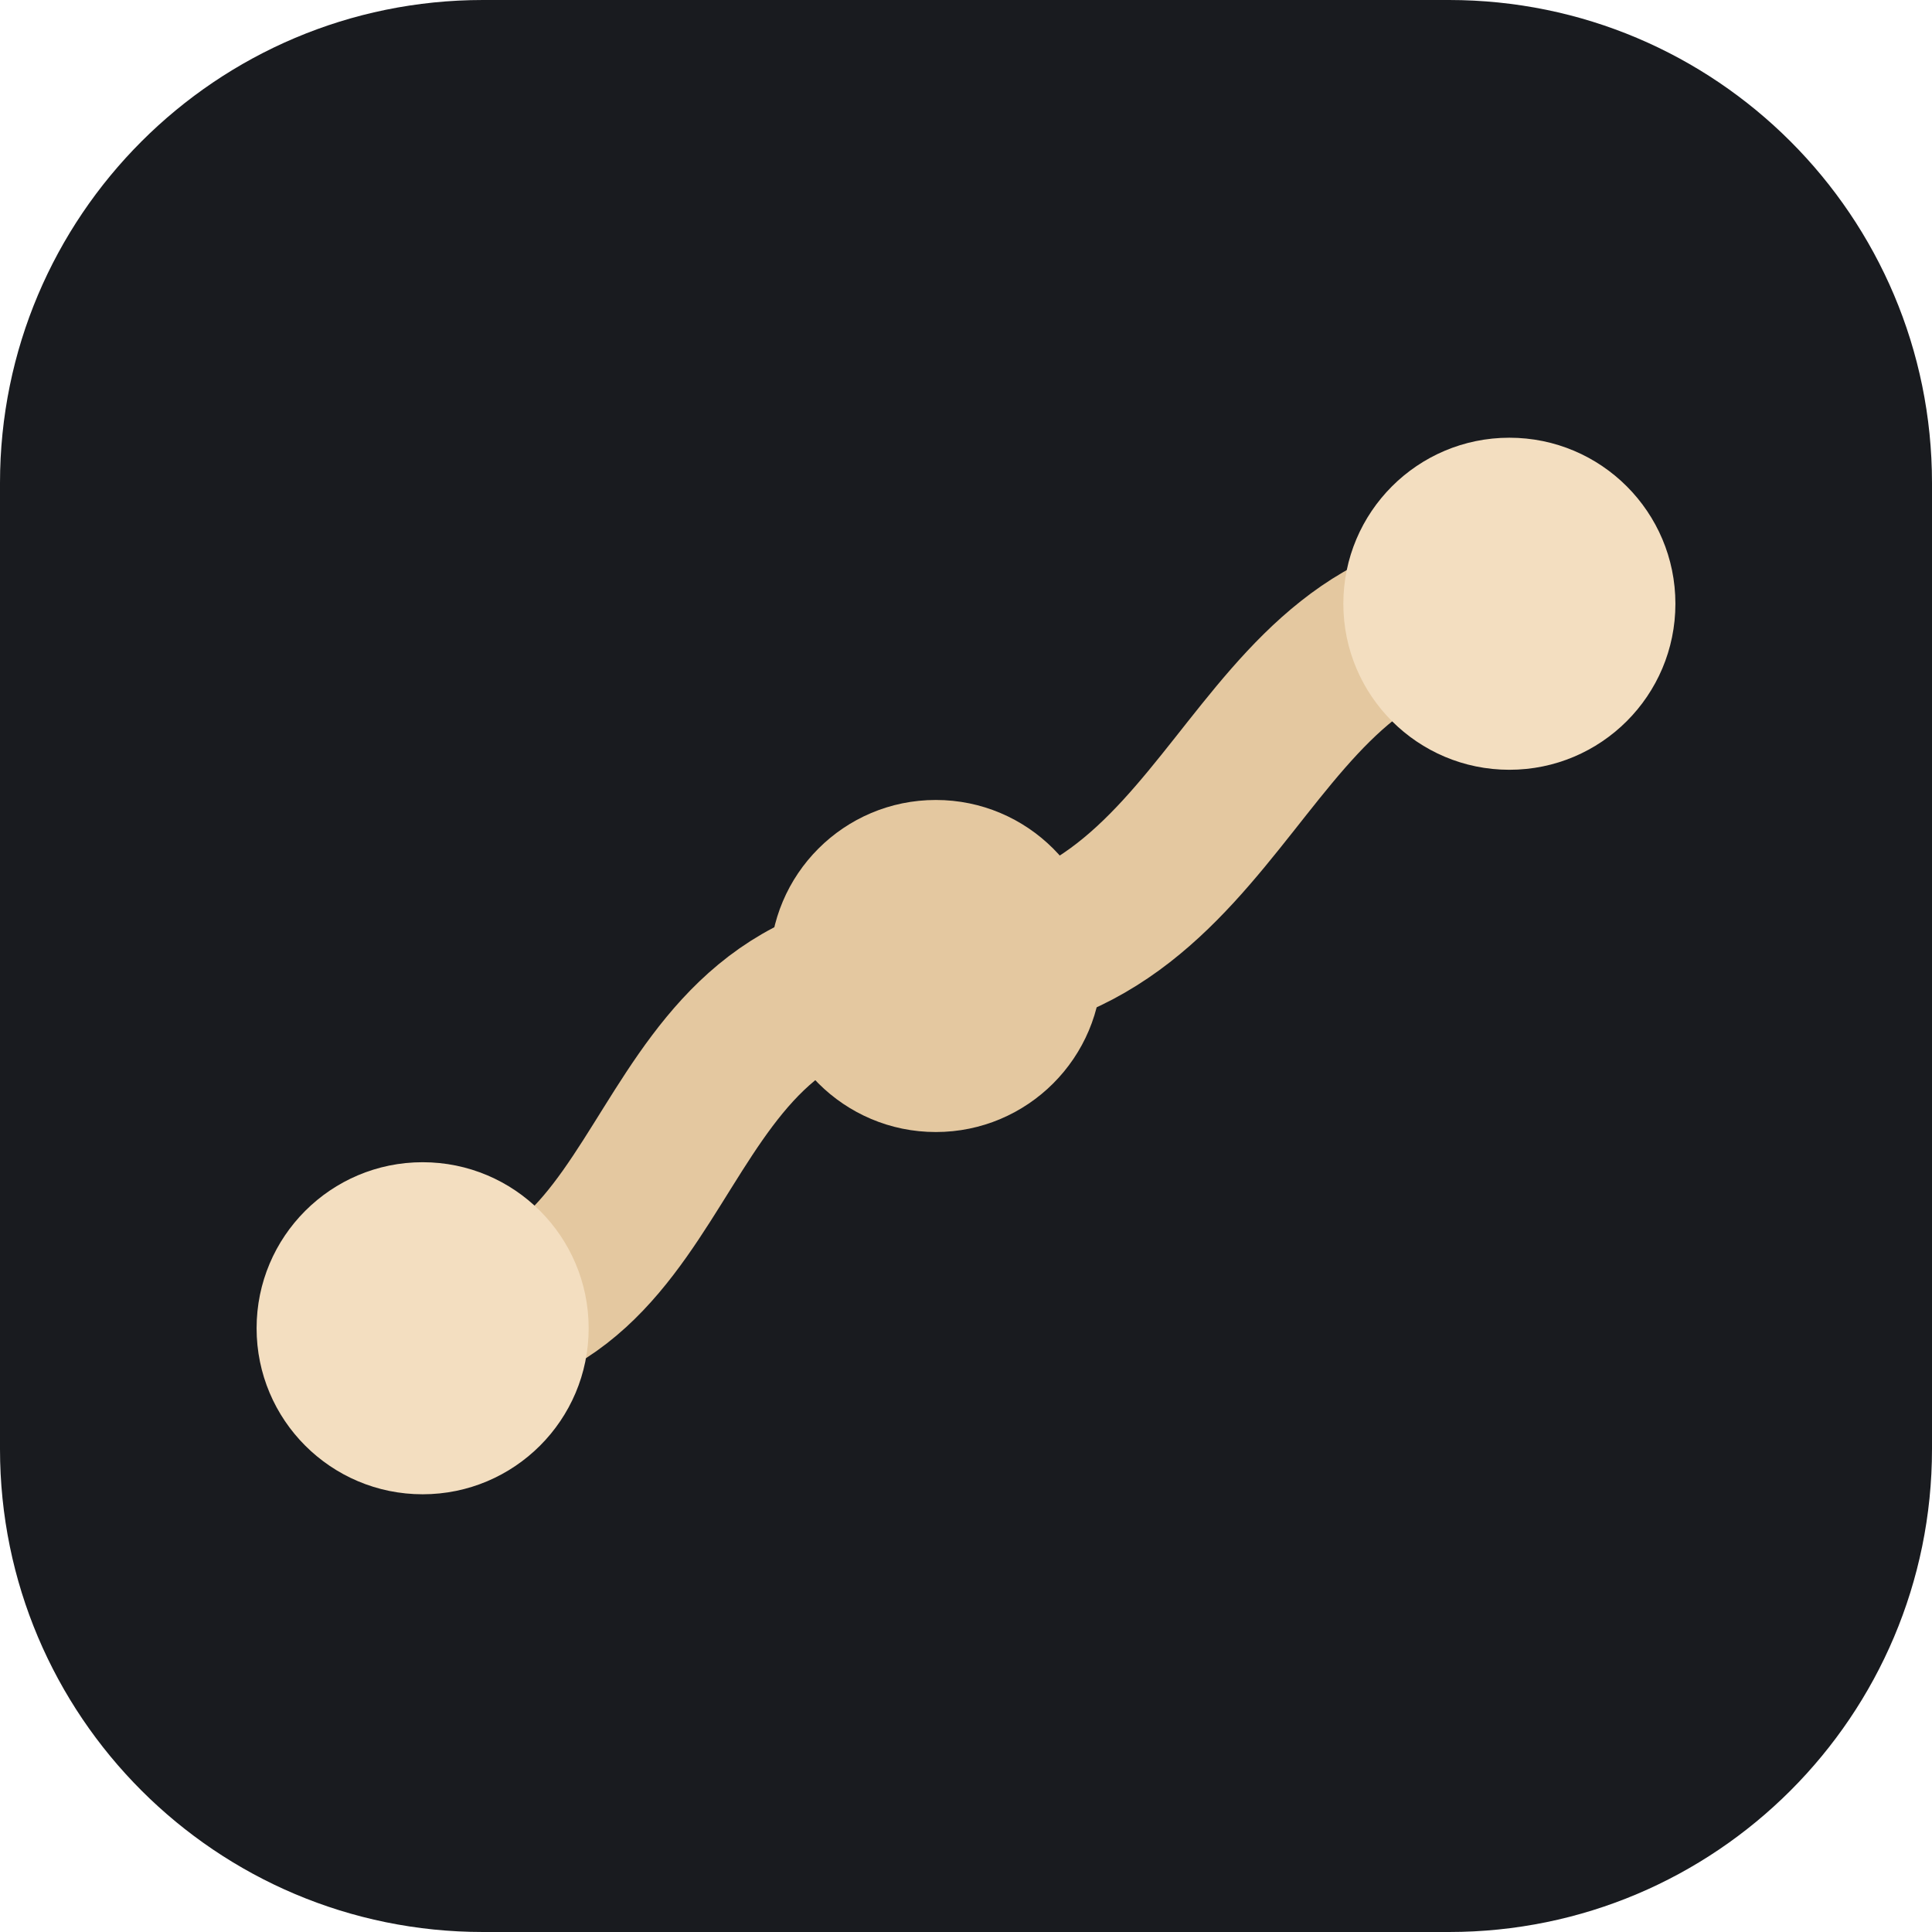
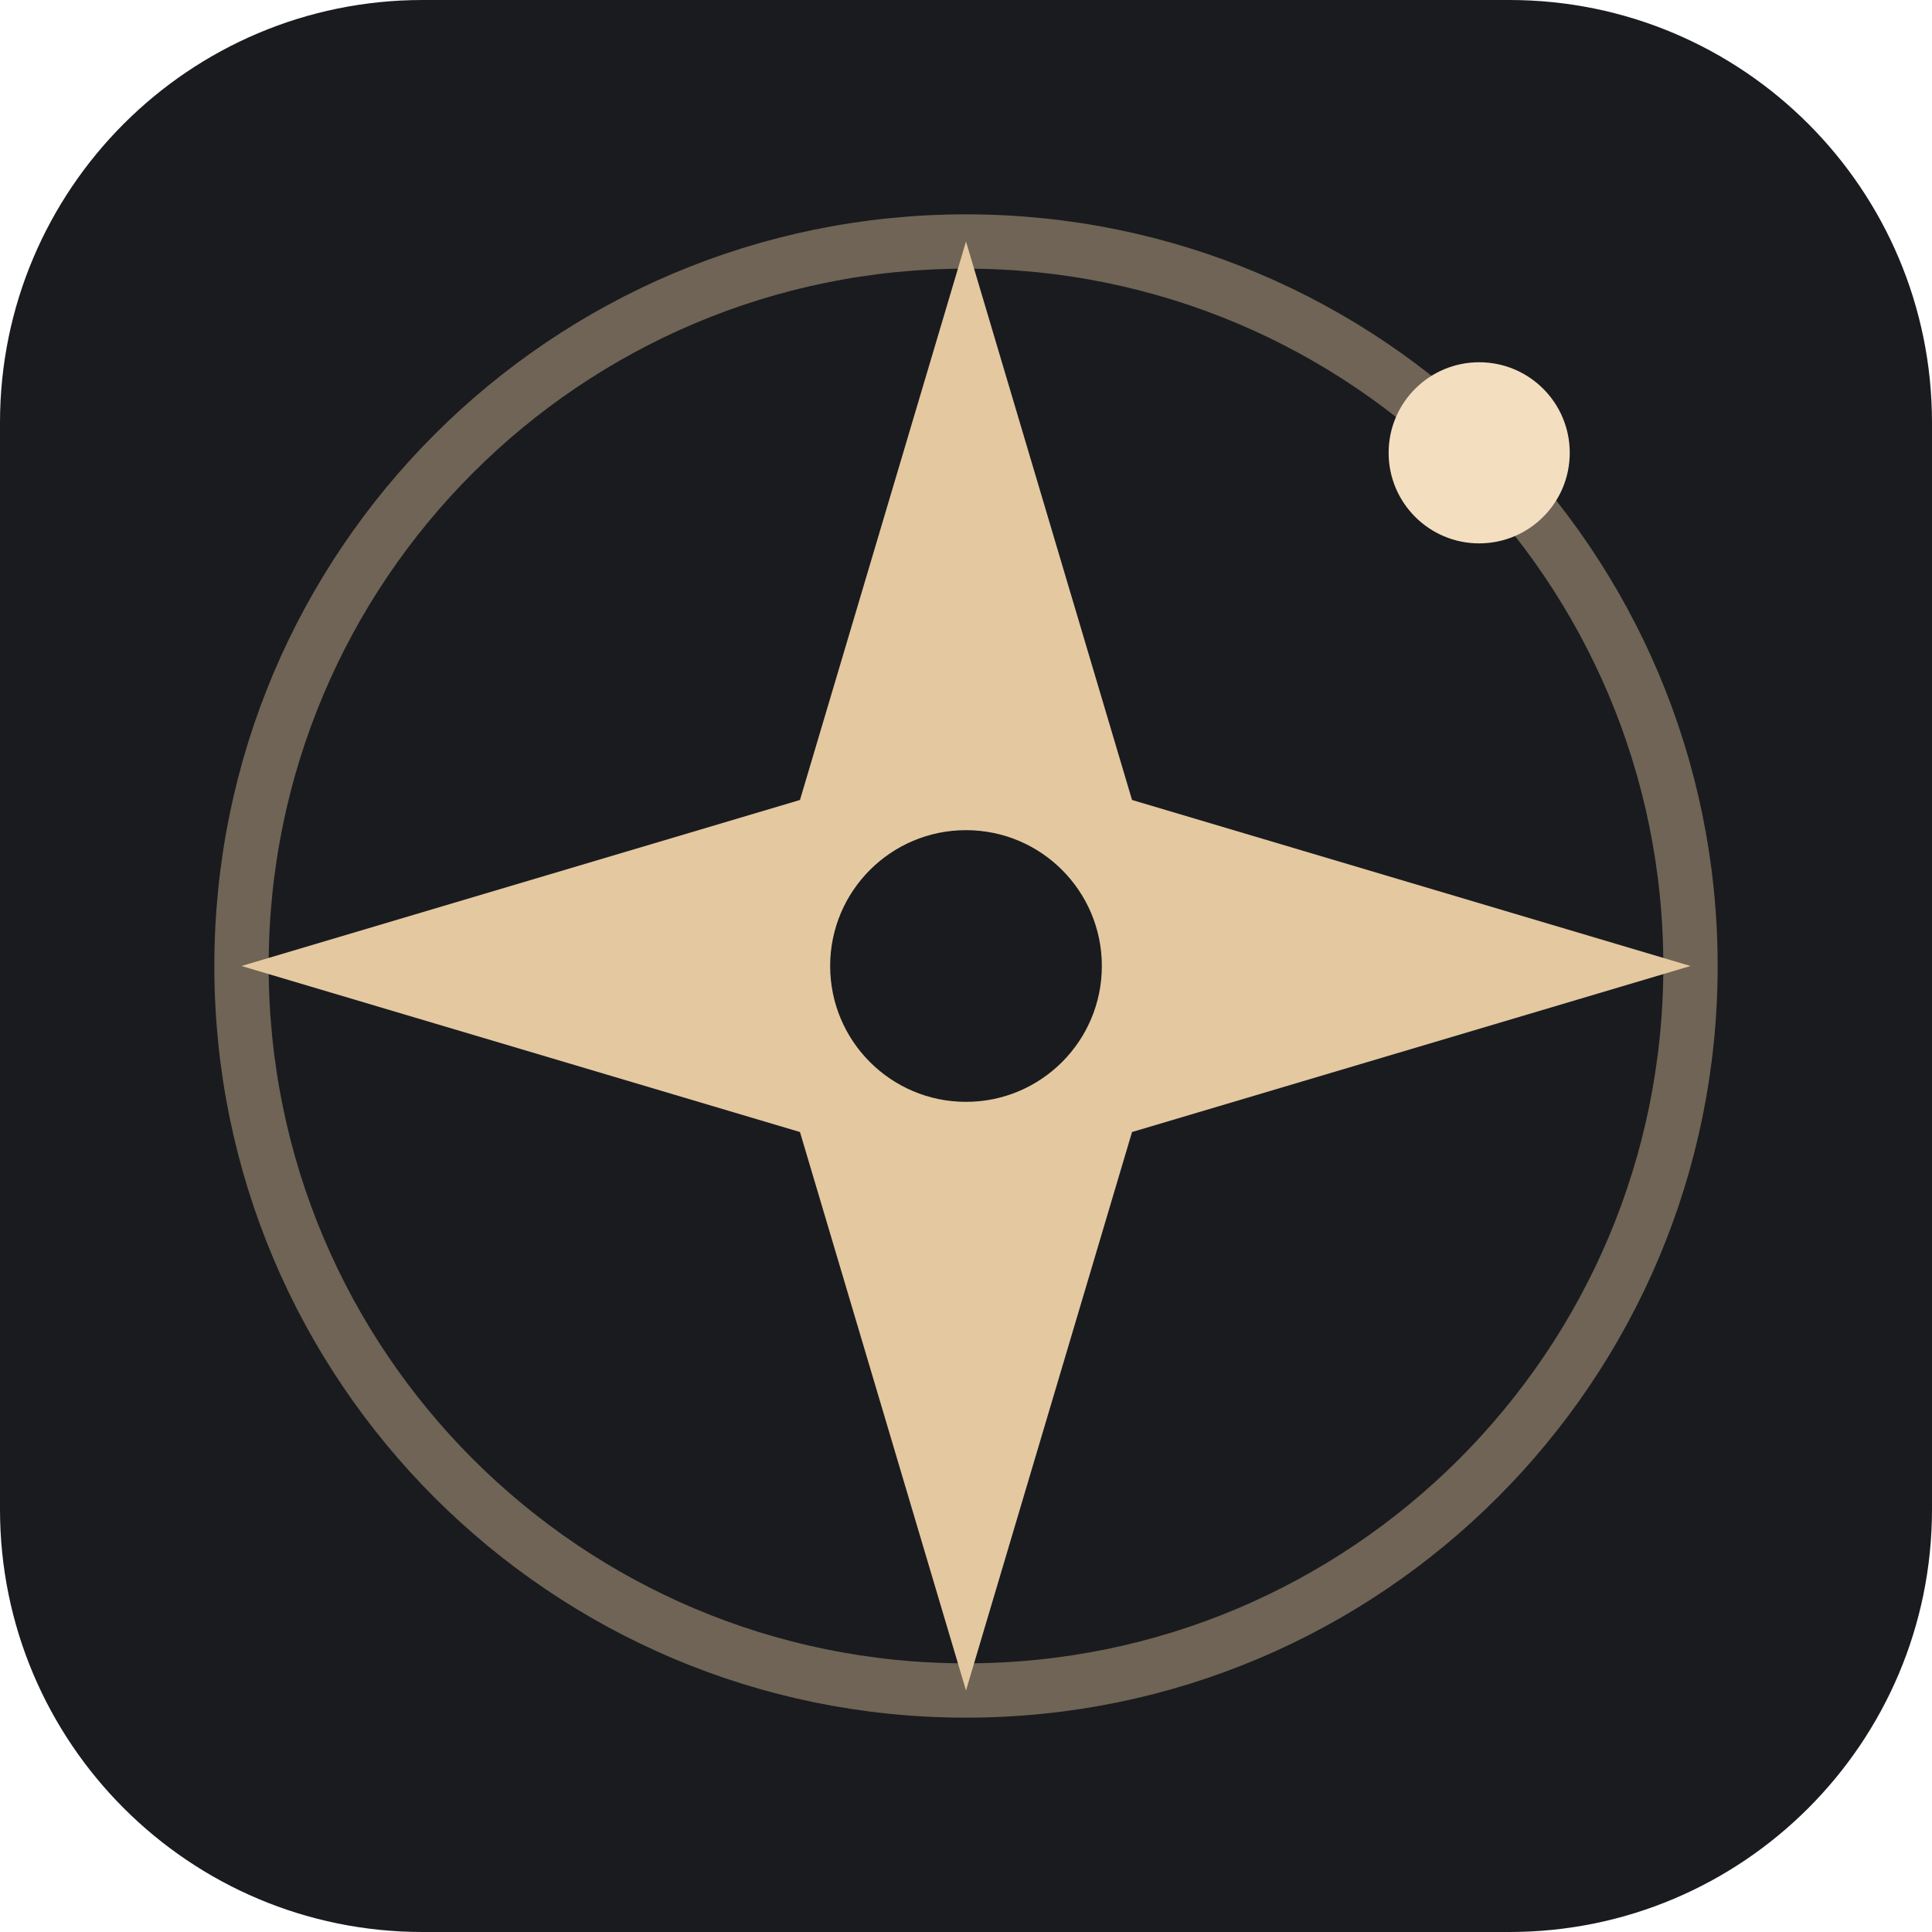
- <svg xmlns="http://www.w3.org/2000/svg" viewBox="0 0 64 64" role="img" aria-label="Connected data icon">
-   <rect width="64" height="64" rx="16" fill="#191B1F" />
-   <path d="M14 44C23 44 21 32 31 32S41 20 50 20" fill="none" stroke="#E4C8A0" stroke-width="5" stroke-linecap="round" />
-   <circle cx="14" cy="44" r="5.5" fill="#F3DEC0" />
-   <circle cx="31" cy="32" r="5.5" fill="#E4C8A0" />
-   <circle cx="50" cy="20" r="5.5" fill="#F3DEC0" />
+ <svg xmlns="http://www.w3.org/2000/svg" viewBox="0 0 64 64" role="img" aria-label="Mayo Racek: north star for data and curiosity">
+   <rect width="64" height="64" rx="14" fill="#191B1F" />
+   <circle cx="32" cy="32" r="24" fill="none" stroke="#E4C8A0" stroke-width="1.8" opacity=".42" />
+   <path d="M32 8 37.5 26.5 56 32 37.5 37.5 32 56 26.5 37.5 8 32 26.5 26.5Z" fill="#E4C8A0" />
+   <circle cx="32" cy="32" r="4.5" fill="#191B1F" />
+   <circle cx="49" cy="15" r="3" fill="#F3DEC0" />
</svg>
